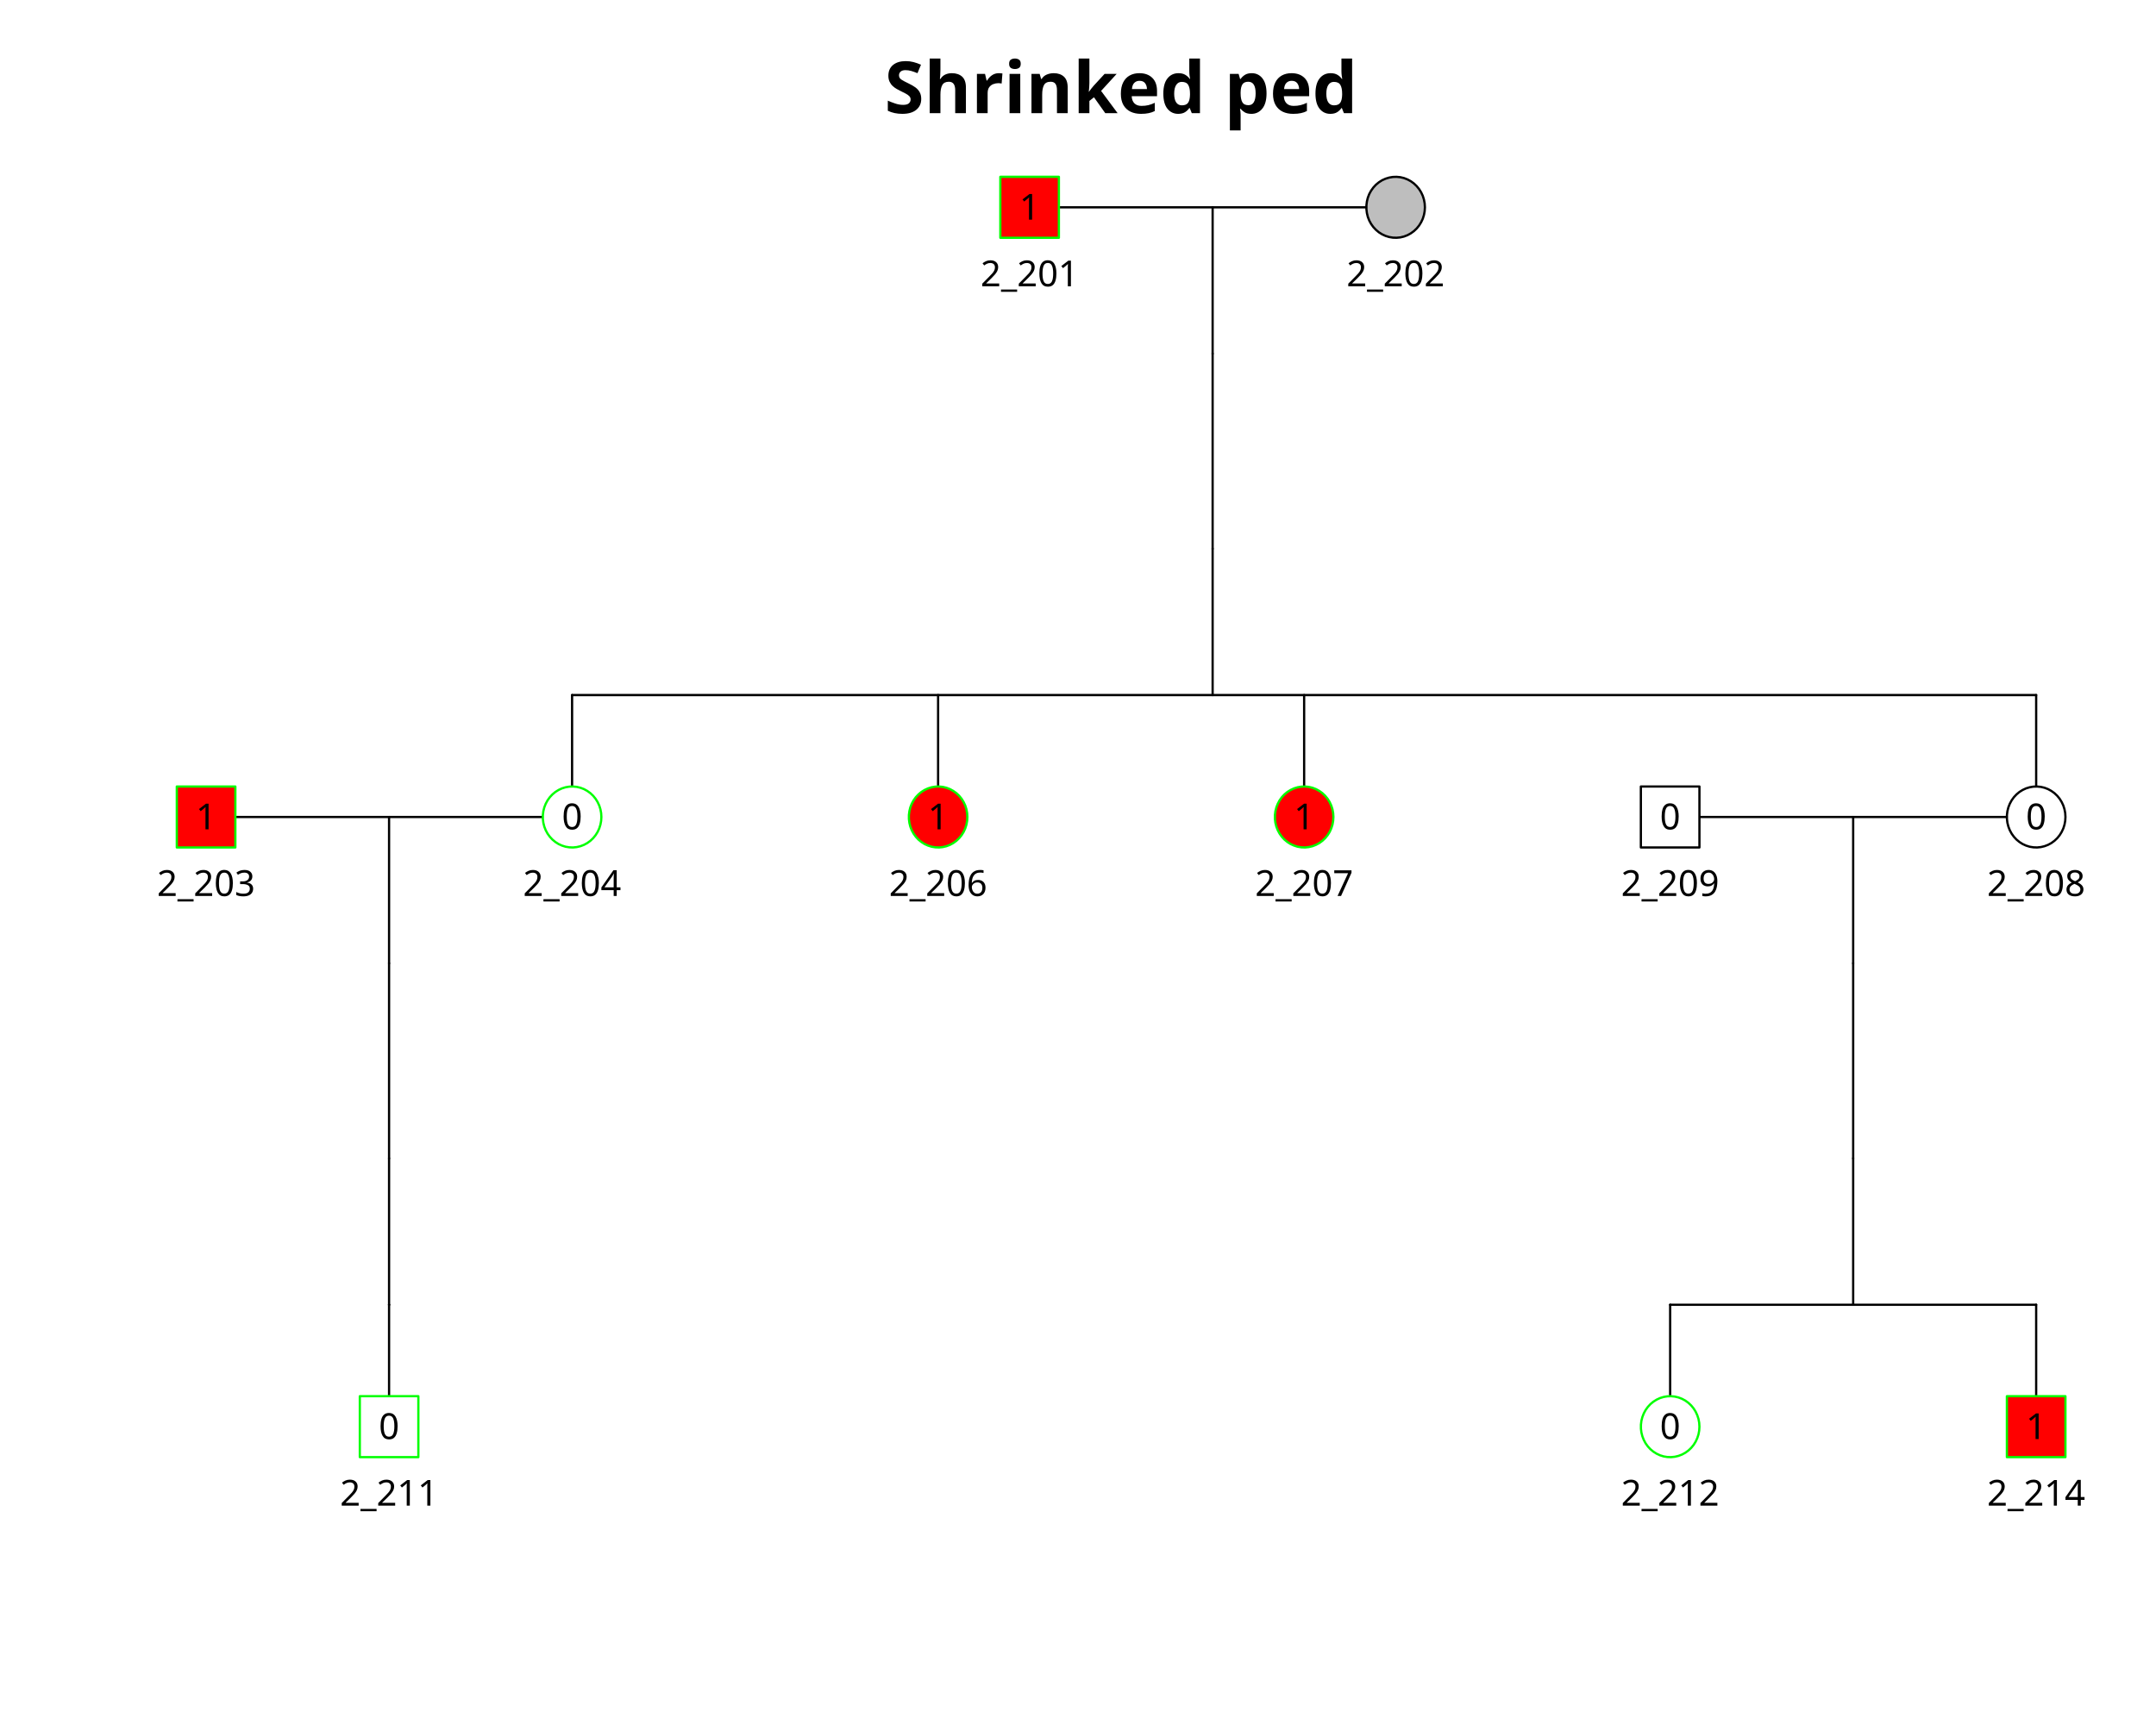
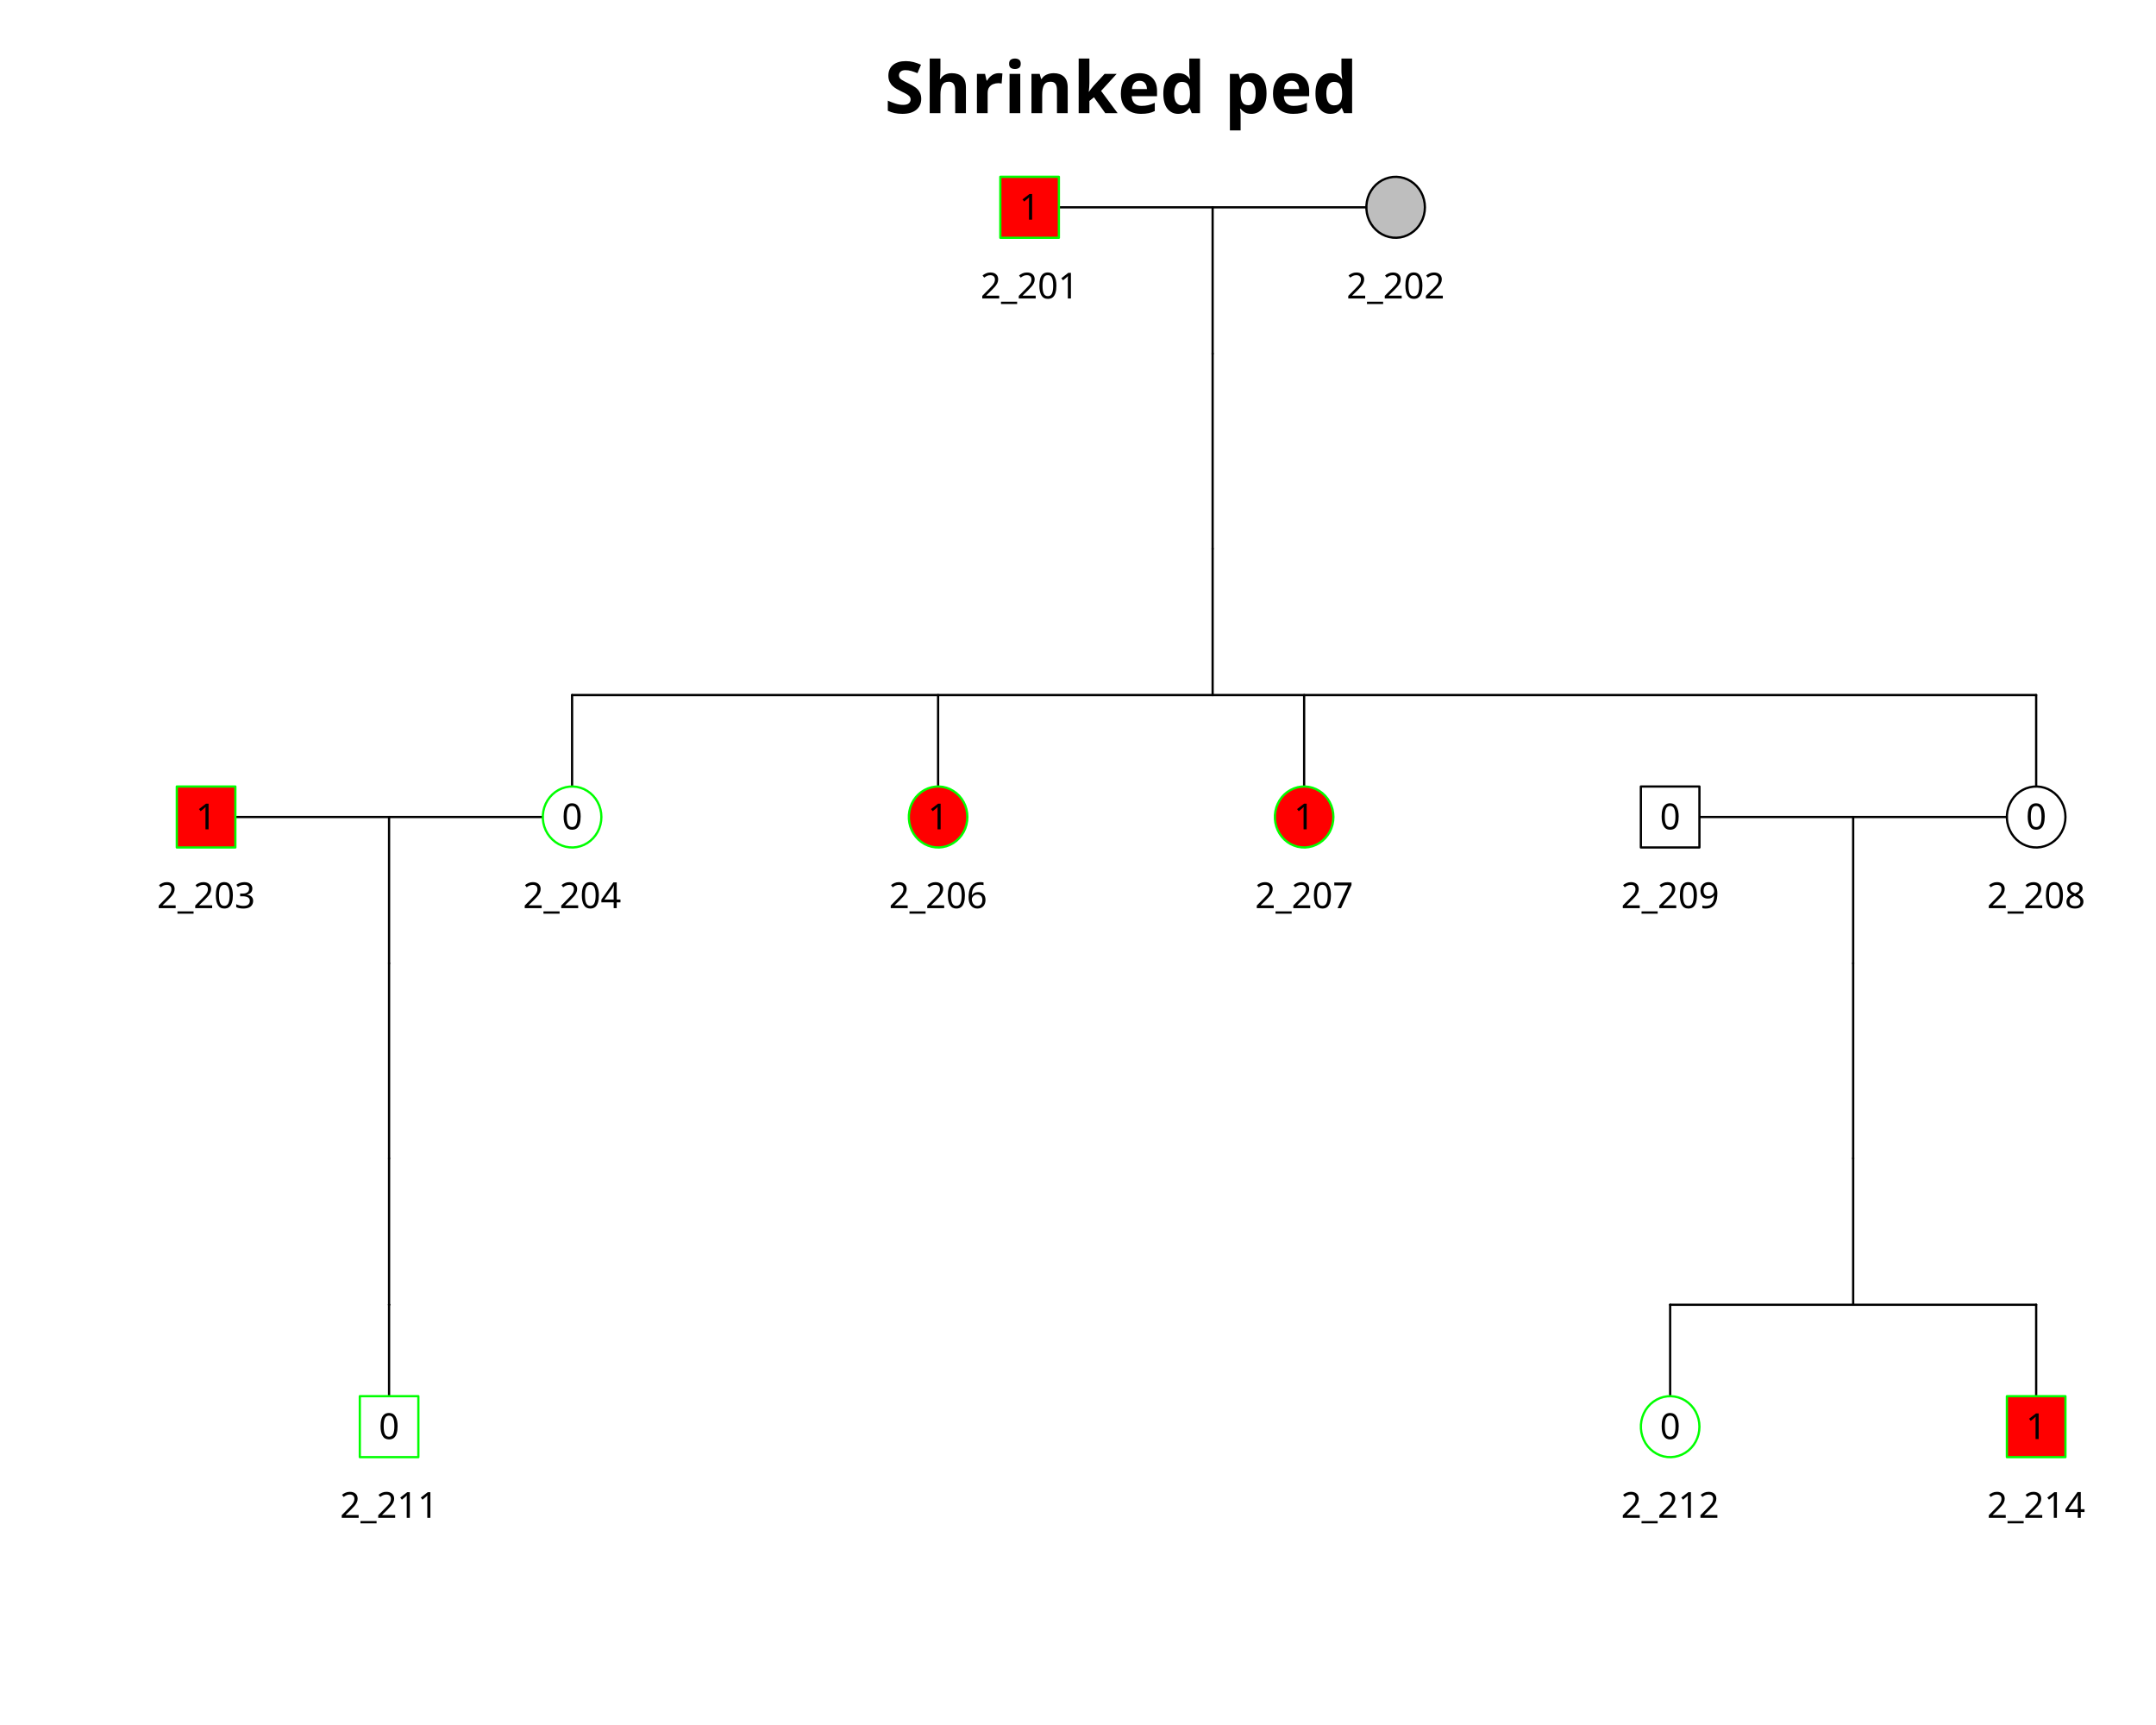
<svg xmlns="http://www.w3.org/2000/svg" class="svglite" data-engine-version="2.0" width="720.00pt" height="576.00pt" viewBox="0 0 720.00 576.00">
  <defs>
    <style type="text/css">
    .svglite line, .svglite polyline, .svglite polygon, .svglite path, .svglite rect, .svglite circle {
      fill: none;
      stroke: #000000;
      stroke-linecap: round;
      stroke-linejoin: round;
      stroke-miterlimit: 10.00;
    }
  </style>
  </defs>
  <rect width="100%" height="100%" style="stroke: none; fill: #FFFFFF;" />
  <defs>
    <clipPath id="cpMC4wMHw3MjAuMDB8MC4wMHw1NzYuMDA=">
      <rect x="0.00" y="0.00" width="720.00" height="576.00" />
    </clipPath>
  </defs>
  <g clip-path="url(#cpMC4wMHw3MjAuMDB8MC4wMHw1NzYuMDA=)">
    <text x="374.40" y="37.78" text-anchor="middle" style="font-size: 24.00px; font-weight: bold; font-family: sans;" textLength="141.45px" lengthAdjust="spacingAndGlyphs">Shrinked ped</text>
    <line x1="353.62" y1="69.22" x2="456.30" y2="69.22" style="stroke-width: 0.75;" />
    <line x1="78.60" y1="272.80" x2="181.27" y2="272.80" style="stroke-width: 0.75;" />
    <line x1="567.53" y1="272.80" x2="670.20" y2="272.80" style="stroke-width: 0.75;" />
    <line x1="191.05" y1="262.62" x2="191.05" y2="232.09" style="stroke-width: 0.75;" />
    <line x1="313.28" y1="262.62" x2="313.28" y2="232.09" style="stroke-width: 0.75;" />
    <line x1="435.52" y1="262.62" x2="435.52" y2="232.09" style="stroke-width: 0.75;" />
    <line x1="679.98" y1="262.62" x2="679.98" y2="232.09" style="stroke-width: 0.75;" />
    <line x1="191.05" y1="232.09" x2="679.98" y2="232.09" style="stroke-width: 0.75;" />
    <line x1="404.96" y1="232.09" x2="404.96" y2="183.23" style="stroke-width: 0.75;" />
    <line x1="404.96" y1="183.23" x2="404.96" y2="118.08" style="stroke-width: 0.75;" />
    <line x1="404.96" y1="118.08" x2="404.96" y2="69.22" style="stroke-width: 0.75;" />
    <line x1="129.93" y1="466.21" x2="129.93" y2="435.67" style="stroke-width: 0.75;" />
    <line x1="129.93" y1="435.67" x2="129.93" y2="435.67" style="stroke-width: 0.75;" />
    <line x1="129.93" y1="435.67" x2="129.93" y2="386.81" style="stroke-width: 0.75;" />
    <line x1="129.93" y1="386.81" x2="129.93" y2="321.66" style="stroke-width: 0.75;" />
    <line x1="129.93" y1="321.66" x2="129.93" y2="272.80" style="stroke-width: 0.75;" />
    <line x1="557.75" y1="466.21" x2="557.75" y2="435.67" style="stroke-width: 0.75;" />
    <line x1="679.98" y1="466.21" x2="679.98" y2="435.67" style="stroke-width: 0.75;" />
    <line x1="557.75" y1="435.67" x2="679.98" y2="435.67" style="stroke-width: 0.75;" />
    <line x1="618.87" y1="435.67" x2="618.87" y2="386.81" style="stroke-width: 0.75;" />
    <line x1="618.87" y1="386.81" x2="618.87" y2="321.66" style="stroke-width: 0.75;" />
    <line x1="618.87" y1="321.66" x2="618.87" y2="272.80" style="stroke-width: 0.75;" />
    <polygon points="334.06,59.04 334.06,79.40 353.62,79.40 353.62,59.04 " style="stroke-width: 0.75; stroke: #00FF00; fill: #FF0000;" />
    <polygon points="59.04,262.62 59.04,282.98 78.60,282.98 78.60,262.62 " style="stroke-width: 0.75; stroke: #00FF00; fill: #FF0000;" />
    <polygon points="120.16,466.21 120.16,486.56 139.71,486.56 139.71,466.21 " style="stroke-width: 0.75; stroke: #00FF00; fill: #FFFFFF;" />
    <polygon points="475.85,69.22 475.77,70.52 475.53,71.80 475.14,73.04 474.59,74.21 473.91,75.31 473.10,76.30 472.17,77.18 471.14,77.92 470.03,78.53 468.86,78.98 467.64,79.27 466.39,79.39 465.14,79.35 463.90,79.14 462.70,78.77 461.55,78.24 460.48,77.57 459.50,76.75 458.63,75.82 457.88,74.77 457.26,73.64 456.79,72.43 456.48,71.16 456.32,69.87 456.32,68.57 456.48,67.27 456.79,66.01 457.26,64.80 457.88,63.67 458.63,62.62 459.50,61.68 460.48,60.87 461.55,60.19 462.70,59.67 463.90,59.30 465.14,59.09 466.39,59.05 467.64,59.17 468.86,59.46 470.03,59.91 471.14,60.51 472.17,61.26 473.10,62.14 473.91,63.13 474.59,64.22 475.14,65.40 475.53,66.64 475.77,67.92 475.85,69.22 " style="stroke-width: 0.75; fill: #BEBEBE;" />
    <polygon points="200.83,272.80 200.75,274.10 200.51,275.38 200.12,276.62 199.57,277.80 198.89,278.89 198.08,279.88 197.15,280.76 196.12,281.51 195.01,282.11 193.83,282.56 192.61,282.85 191.36,282.98 190.11,282.93 188.88,282.73 187.67,282.35 186.53,281.83 185.46,281.15 184.48,280.34 183.61,279.40 182.86,278.36 182.24,277.22 181.77,276.01 181.45,274.75 181.29,273.45 181.29,272.15 181.45,270.86 181.77,269.59 182.24,268.39 182.86,267.25 183.61,266.20 184.48,265.27 185.46,264.45 186.53,263.78 187.67,263.25 188.88,262.88 190.11,262.67 191.36,262.63 192.61,262.75 193.83,263.04 195.01,263.49 196.12,264.10 197.15,264.84 198.08,265.72 198.89,266.71 199.57,267.81 200.12,268.98 200.51,270.22 200.75,271.50 200.83,272.80 " style="stroke-width: 0.75; stroke: #00FF00; fill: #FFFFFF;" />
    <polygon points="567.53,476.39 567.45,477.69 567.21,478.97 566.81,480.20 566.27,481.38 565.59,482.47 564.77,483.47 563.85,484.34 562.82,485.09 561.71,485.69 560.53,486.14 559.31,486.43 558.06,486.56 556.81,486.52 555.57,486.31 554.37,485.94 553.23,485.41 552.15,484.73 551.17,483.92 550.30,482.98 549.55,481.94 548.94,480.80 548.47,479.59 548.15,478.33 547.99,477.04 547.99,475.73 548.15,474.44 548.47,473.18 548.94,471.97 549.55,470.83 550.30,469.79 551.17,468.85 552.15,468.04 553.23,467.36 554.37,466.83 555.57,466.46 556.81,466.25 558.06,466.21 559.31,466.34 560.53,466.63 561.71,467.08 562.82,467.68 563.85,468.43 564.77,469.30 565.59,470.30 566.27,471.39 566.81,472.57 567.21,473.80 567.45,475.08 567.53,476.39 " style="stroke-width: 0.75; stroke: #00FF00; fill: #FFFFFF;" />
    <polygon points="323.06,272.80 322.98,274.10 322.74,275.38 322.35,276.62 321.80,277.80 321.12,278.89 320.31,279.88 319.38,280.76 318.35,281.51 317.24,282.11 316.07,282.56 314.84,282.85 313.60,282.98 312.34,282.93 311.11,282.73 309.91,282.35 308.76,281.83 307.69,281.15 306.71,280.34 305.84,279.40 305.09,278.36 304.47,277.22 304.00,276.01 303.69,274.75 303.53,273.45 303.53,272.15 303.69,270.86 304.00,269.59 304.47,268.39 305.09,267.25 305.84,266.20 306.71,265.27 307.69,264.45 308.76,263.78 309.91,263.25 311.11,262.88 312.34,262.67 313.60,262.63 314.84,262.75 316.07,263.04 317.24,263.49 318.35,264.10 319.38,264.84 320.31,265.72 321.12,266.71 321.80,267.81 322.35,268.98 322.74,270.22 322.98,271.50 323.06,272.80 " style="stroke-width: 0.75; stroke: #00FF00; fill: #FF0000;" />
    <polygon points="670.20,466.21 670.20,486.56 689.76,486.56 689.76,466.21 " style="stroke-width: 0.75; stroke: #00FF00; fill: #FF0000;" />
    <polygon points="445.29,272.80 445.21,274.10 444.98,275.38 444.58,276.62 444.04,277.80 443.35,278.89 442.54,279.88 441.61,280.76 440.59,281.51 439.47,282.11 438.30,282.56 437.08,282.85 435.83,282.98 434.58,282.93 433.34,282.73 432.14,282.35 430.99,281.83 429.92,281.15 428.94,280.34 428.07,279.40 427.32,278.36 426.71,277.22 426.24,276.01 425.92,274.75 425.76,273.45 425.76,272.15 425.92,270.86 426.24,269.59 426.71,268.39 427.32,267.25 428.07,266.20 428.94,265.27 429.92,264.45 430.99,263.78 432.14,263.25 433.34,262.88 434.58,262.67 435.83,262.63 437.08,262.75 438.30,263.04 439.47,263.49 440.59,264.10 441.61,264.84 442.54,265.72 443.35,266.71 444.04,267.81 444.58,268.98 444.98,270.22 445.21,271.50 445.29,272.80 " style="stroke-width: 0.75; stroke: #00FF00; fill: #FF0000;" />
    <polygon points="547.97,262.62 547.97,282.98 567.53,282.98 567.53,262.62 " style="stroke-width: 0.75; fill: #FFFFFF;" />
    <polygon points="689.76,272.80 689.68,274.10 689.44,275.38 689.05,276.62 688.50,277.80 687.82,278.89 687.01,279.88 686.08,280.76 685.05,281.51 683.94,282.11 682.76,282.56 681.54,282.85 680.29,282.98 679.04,282.93 677.81,282.73 676.60,282.35 675.46,281.83 674.39,281.15 673.41,280.34 672.54,279.40 671.79,278.36 671.17,277.22 670.70,276.01 670.38,274.75 670.22,273.45 670.22,272.15 670.38,270.86 670.70,269.59 671.17,268.39 671.79,267.25 672.54,266.20 673.41,265.27 674.39,264.45 675.46,263.78 676.60,263.25 677.81,262.88 679.04,262.67 680.29,262.63 681.54,262.75 682.76,263.04 683.94,263.49 685.05,264.10 686.08,264.84 687.01,265.72 687.82,266.71 688.50,267.81 689.05,268.98 689.44,270.22 689.68,271.50 689.76,272.80 " style="stroke-width: 0.75; fill: #FFFFFF;" />
    <text x="343.84" y="73.35" text-anchor="middle" style="font-size: 12.00px; font-family: sans;" textLength="6.67px" lengthAdjust="spacingAndGlyphs">1</text>
    <text x="68.82" y="276.93" text-anchor="middle" style="font-size: 12.00px; font-family: sans;" textLength="6.67px" lengthAdjust="spacingAndGlyphs">1</text>
    <text x="129.93" y="480.51" text-anchor="middle" style="font-size: 12.00px; font-family: sans;" textLength="6.67px" lengthAdjust="spacingAndGlyphs">0</text>
    <text x="191.06" y="276.93" text-anchor="middle" style="font-size: 12.00px; font-family: sans;" textLength="6.67px" lengthAdjust="spacingAndGlyphs">0</text>
    <text x="557.76" y="480.51" text-anchor="middle" style="font-size: 12.00px; font-family: sans;" textLength="6.67px" lengthAdjust="spacingAndGlyphs">0</text>
    <text x="313.29" y="276.93" text-anchor="middle" style="font-size: 12.00px; font-family: sans;" textLength="6.67px" lengthAdjust="spacingAndGlyphs">1</text>
    <text x="679.98" y="480.51" text-anchor="middle" style="font-size: 12.00px; font-family: sans;" textLength="6.67px" lengthAdjust="spacingAndGlyphs">1</text>
    <text x="435.53" y="276.93" text-anchor="middle" style="font-size: 12.00px; font-family: sans;" textLength="6.67px" lengthAdjust="spacingAndGlyphs">1</text>
    <text x="557.75" y="276.93" text-anchor="middle" style="font-size: 12.00px; font-family: sans;" textLength="6.67px" lengthAdjust="spacingAndGlyphs">0</text>
    <text x="679.99" y="276.93" text-anchor="middle" style="font-size: 12.00px; font-family: sans;" textLength="6.67px" lengthAdjust="spacingAndGlyphs">0</text>
-     <text x="343.84" y="95.60" text-anchor="middle" style="font-size: 12.00px; font-family: sans;" textLength="33.37px" lengthAdjust="spacingAndGlyphs">2_201</text>
-     <text x="68.82" y="299.18" text-anchor="middle" style="font-size: 12.00px; font-family: sans;" textLength="33.37px" lengthAdjust="spacingAndGlyphs">2_203</text>
-     <text x="129.93" y="502.76" text-anchor="middle" style="font-size: 12.00px; font-family: sans;" textLength="33.37px" lengthAdjust="spacingAndGlyphs">2_211</text>
-     <text x="466.07" y="95.60" text-anchor="middle" style="font-size: 12.00px; font-family: sans;" textLength="33.37px" lengthAdjust="spacingAndGlyphs">2_202</text>
-     <text x="191.05" y="299.18" text-anchor="middle" style="font-size: 12.00px; font-family: sans;" textLength="33.37px" lengthAdjust="spacingAndGlyphs">2_204</text>
-     <text x="557.75" y="502.76" text-anchor="middle" style="font-size: 12.00px; font-family: sans;" textLength="33.37px" lengthAdjust="spacingAndGlyphs">2_212</text>
-     <text x="313.28" y="299.18" text-anchor="middle" style="font-size: 12.00px; font-family: sans;" textLength="33.37px" lengthAdjust="spacingAndGlyphs">2_206</text>
-     <text x="679.98" y="502.76" text-anchor="middle" style="font-size: 12.00px; font-family: sans;" textLength="33.37px" lengthAdjust="spacingAndGlyphs">2_214</text>
-     <text x="435.52" y="299.18" text-anchor="middle" style="font-size: 12.00px; font-family: sans;" textLength="33.37px" lengthAdjust="spacingAndGlyphs">2_207</text>
-     <text x="557.75" y="299.18" text-anchor="middle" style="font-size: 12.00px; font-family: sans;" textLength="33.37px" lengthAdjust="spacingAndGlyphs">2_209</text>
-     <text x="679.98" y="299.18" text-anchor="middle" style="font-size: 12.00px; font-family: sans;" textLength="33.37px" lengthAdjust="spacingAndGlyphs">2_208</text>
+     <text x="343.84" y="99.67" text-anchor="middle" style="font-size: 12.00px; font-family: sans;" textLength="33.37px" lengthAdjust="spacingAndGlyphs">2_201</text>
+     <text x="68.82" y="303.25" text-anchor="middle" style="font-size: 12.00px; font-family: sans;" textLength="33.37px" lengthAdjust="spacingAndGlyphs">2_203</text>
+     <text x="129.93" y="506.83" text-anchor="middle" style="font-size: 12.00px; font-family: sans;" textLength="33.37px" lengthAdjust="spacingAndGlyphs">2_211</text>
+     <text x="466.07" y="99.67" text-anchor="middle" style="font-size: 12.00px; font-family: sans;" textLength="33.37px" lengthAdjust="spacingAndGlyphs">2_202</text>
+     <text x="191.05" y="303.25" text-anchor="middle" style="font-size: 12.00px; font-family: sans;" textLength="33.37px" lengthAdjust="spacingAndGlyphs">2_204</text>
+     <text x="557.75" y="506.83" text-anchor="middle" style="font-size: 12.00px; font-family: sans;" textLength="33.37px" lengthAdjust="spacingAndGlyphs">2_212</text>
+     <text x="313.28" y="303.25" text-anchor="middle" style="font-size: 12.00px; font-family: sans;" textLength="33.37px" lengthAdjust="spacingAndGlyphs">2_206</text>
+     <text x="679.98" y="506.83" text-anchor="middle" style="font-size: 12.00px; font-family: sans;" textLength="33.37px" lengthAdjust="spacingAndGlyphs">2_214</text>
+     <text x="435.52" y="303.25" text-anchor="middle" style="font-size: 12.00px; font-family: sans;" textLength="33.37px" lengthAdjust="spacingAndGlyphs">2_207</text>
+     <text x="557.75" y="303.25" text-anchor="middle" style="font-size: 12.00px; font-family: sans;" textLength="33.37px" lengthAdjust="spacingAndGlyphs">2_209</text>
+     <text x="679.98" y="303.25" text-anchor="middle" style="font-size: 12.00px; font-family: sans;" textLength="33.37px" lengthAdjust="spacingAndGlyphs">2_208</text>
  </g>
</svg>
